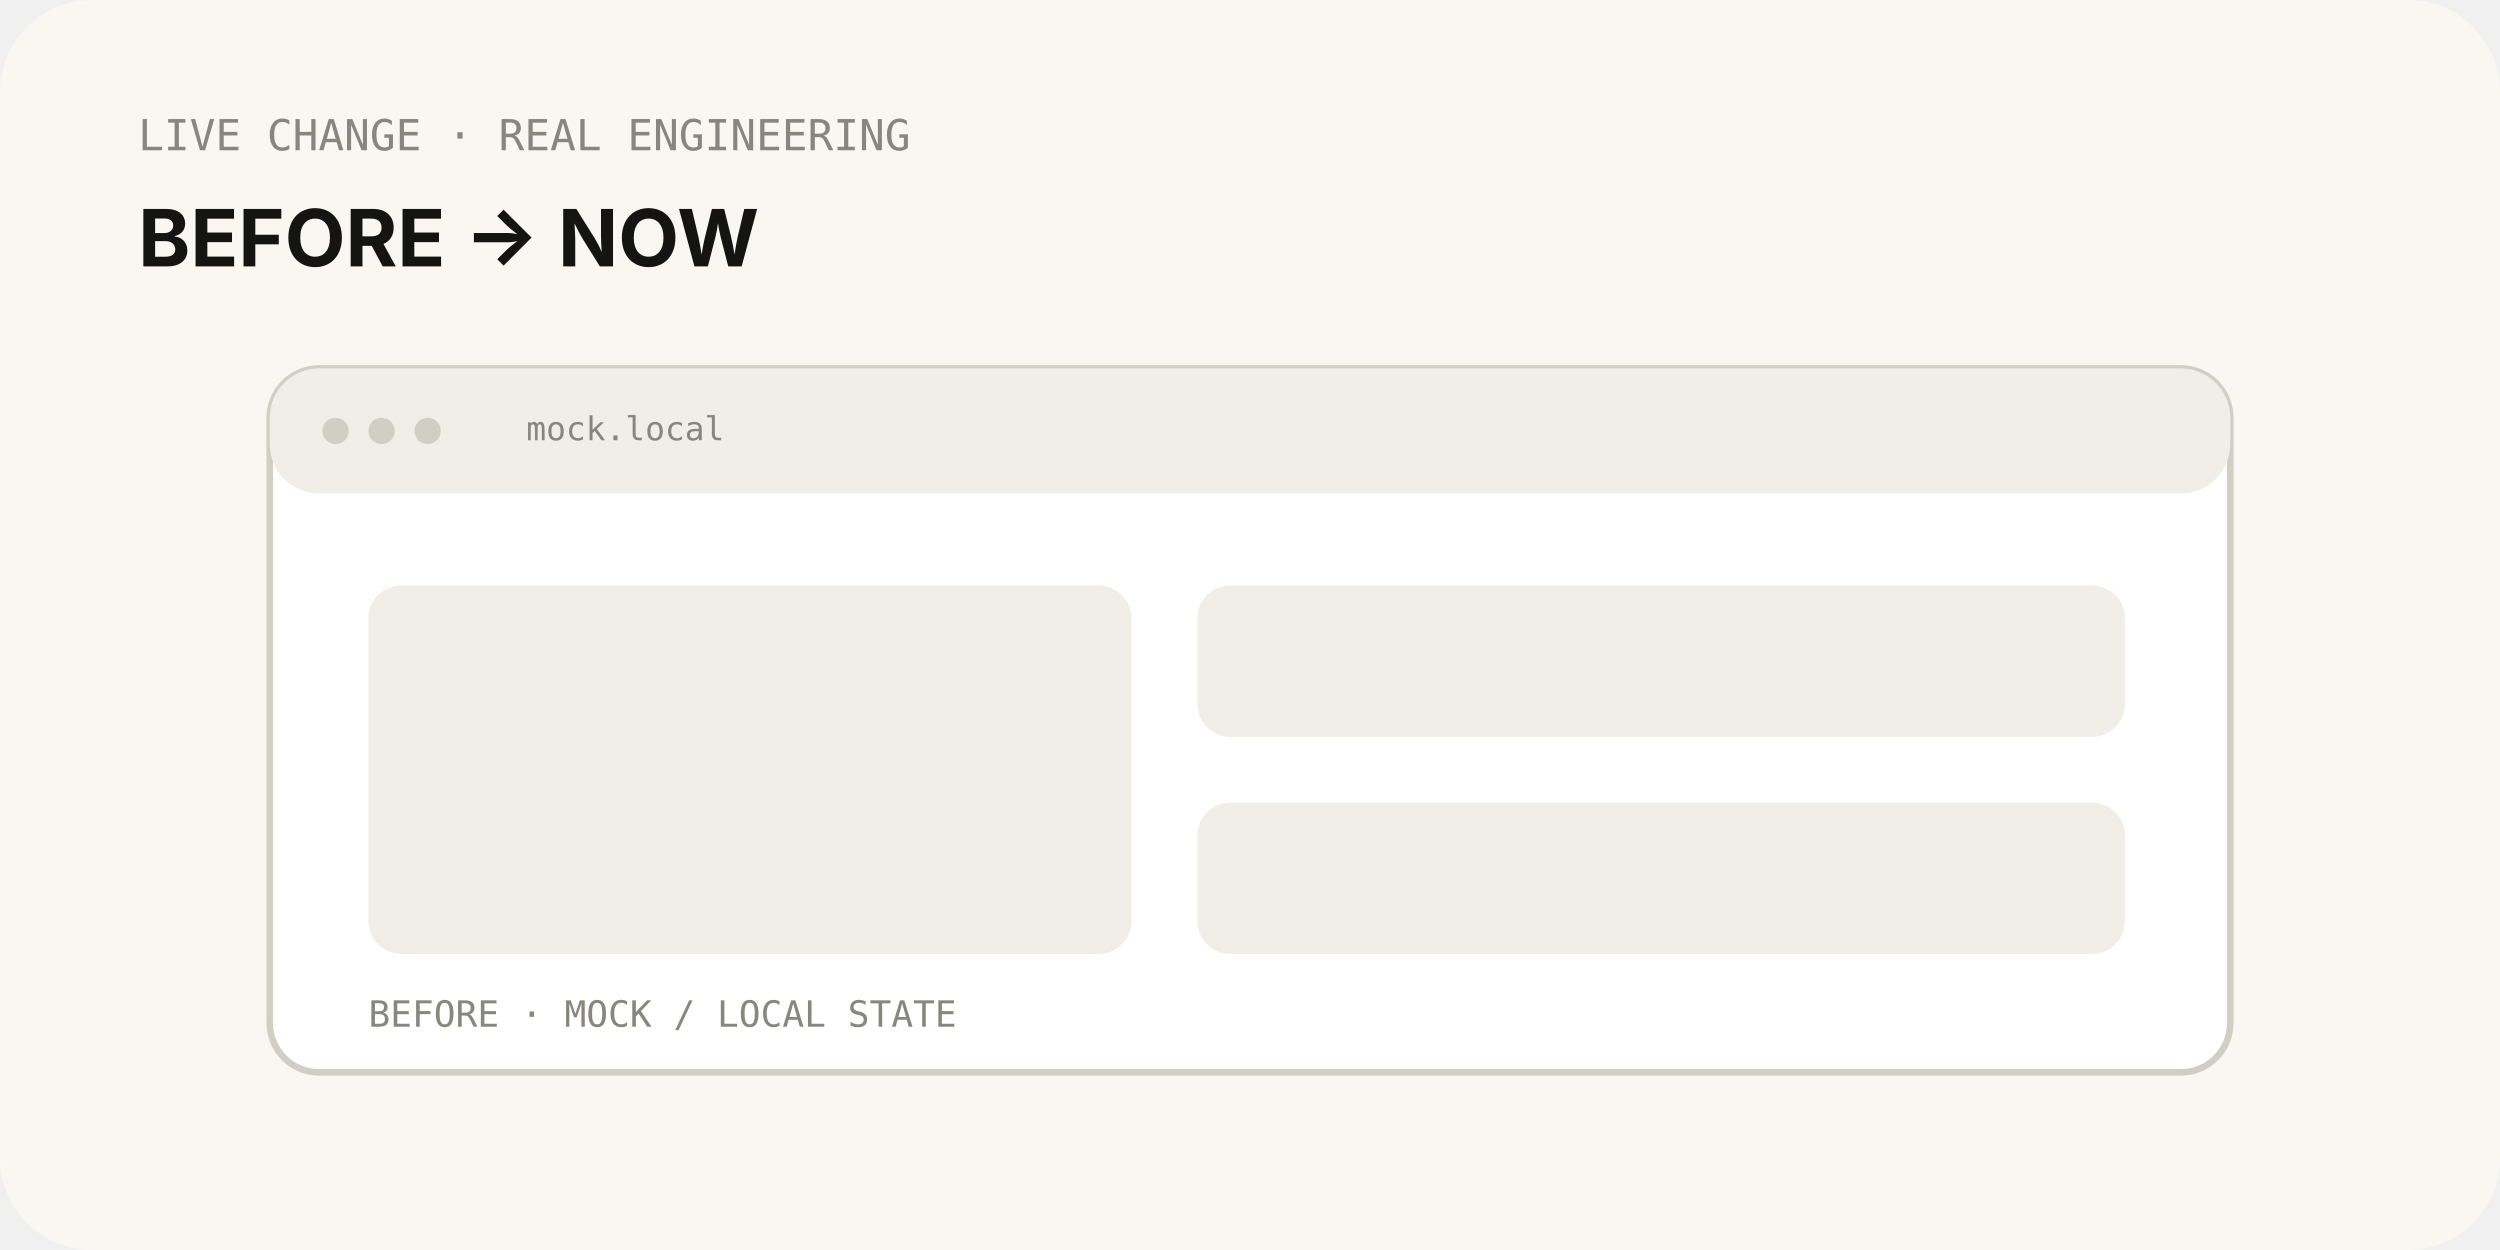
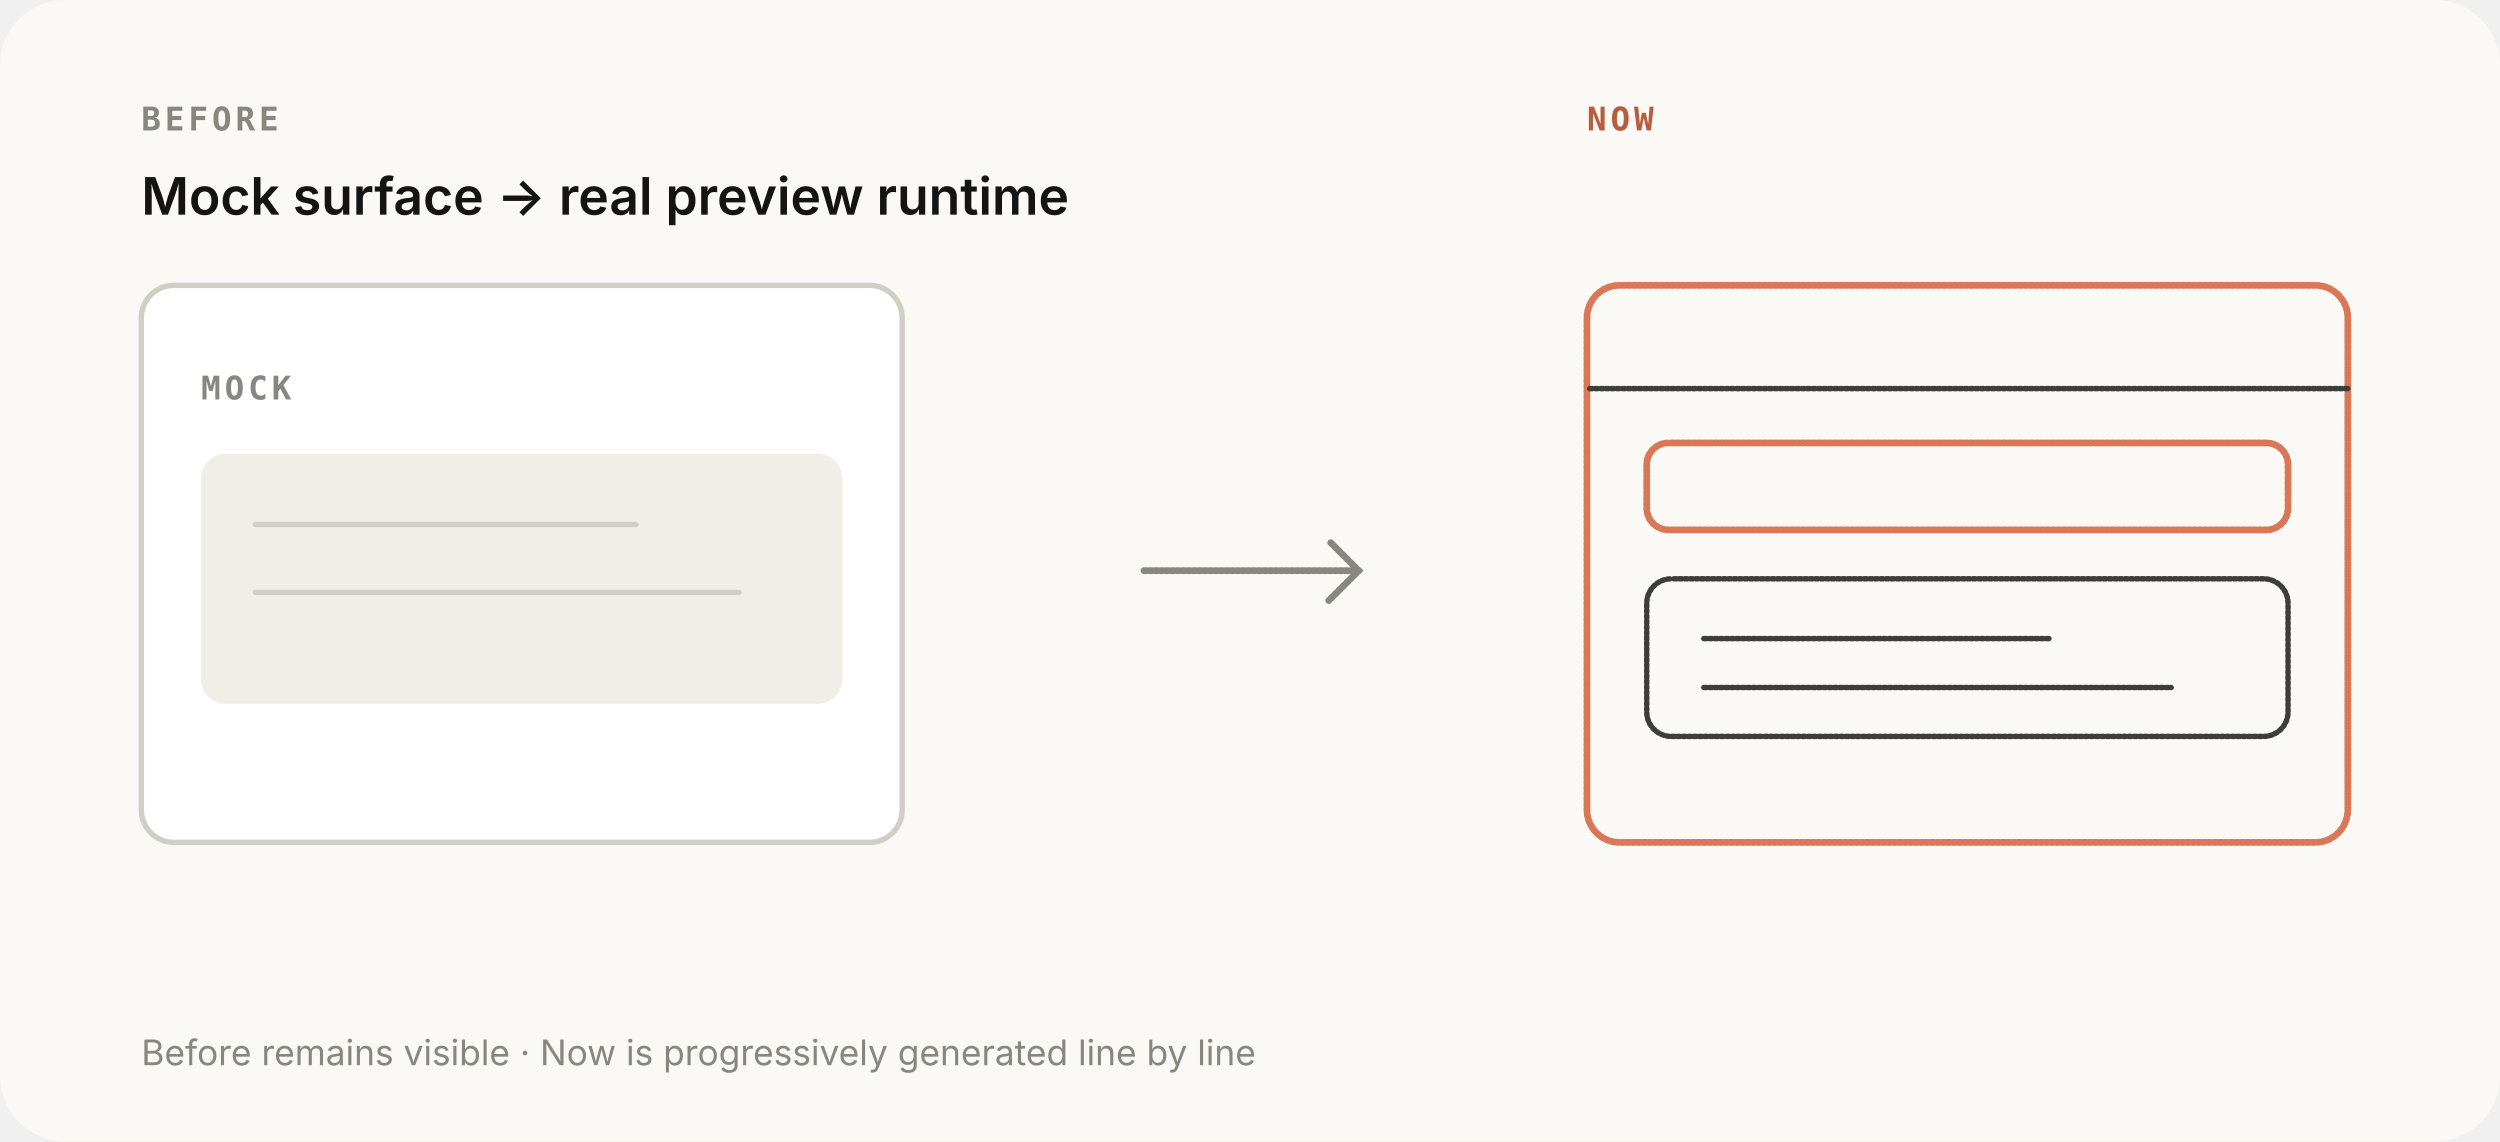
- <svg xmlns="http://www.w3.org/2000/svg" viewBox="0 0 760 380" role="img" aria-labelledby="t d">
+ <svg xmlns="http://www.w3.org/2000/svg" viewBox="0 0 920 420" role="img" aria-labelledby="t d">
  <style>
-   .bg{fill:#F8F7F2}.paper{fill:#fff}.line{stroke:#D1CFC5;stroke-width:2}.muted{fill:#87867F}
-   .ink{fill:#141413}.clay{fill:#D97757}.soft{fill:#E6E3DA}.accentSoft{fill:#FBF0EC}
-   .olive{fill:#788C5D}.mono{font-family:ui-monospace,SFMono-Regular,Menlo,monospace}
-   .sans{font-family:system-ui,-apple-system,Segoe UI,sans-serif}
-   text{dominant-baseline:middle}
- </style>
-   <rect width="760" height="380" rx="28" class="bg" />
-   <text x="42" y="42" class="mono muted" font-size="13">LIVE CHANGE · REAL ENGINEERING</text>
-   <text x="42" y="72" class="sans ink" font-size="24" font-weight="650">BEFORE → NOW</text>
-   <rect x="82" y="112" width="596" height="214" rx="15" class="paper line" />
-   <rect x="82" y="112" width="596" height="38" rx="15" fill="#F0EEE6" />
-   <circle cx="102" cy="131" r="4" fill="#D1CFC5" />
-   <circle cx="116" cy="131" r="4" fill="#D1CFC5" />
-   <circle cx="130" cy="131" r="4" fill="#D1CFC5" />
+     .bg{fill:#FAF9F5}.card{fill:#fff;stroke:#D1CFC5;stroke-width:2}.muted{fill:#87867F}.ink{fill:#141413}.clay{fill:#B85C3E}
+     .label{font:700 12px ui-monospace,SFMono-Regular,Menlo,monospace;letter-spacing:.12em}.title{font:600 19px system-ui,-apple-system,Segoe UI,sans-serif}
+     .body{font:13px system-ui,-apple-system,Segoe UI,sans-serif}.line{stroke:#3D3D3A;stroke-width:2;fill:none;stroke-linecap:round;stroke-linejoin:round}
+     .soft{stroke:#D1CFC5;stroke-width:2;fill:none;stroke-linecap:round;stroke-linejoin:round}
+     .now{stroke:#D97757}.fillNow{fill:#FBF0EC;stroke:#D97757;stroke-width:2}.fillSoft{fill:#fff;stroke:#D1CFC5;stroke-width:2}
+     .draw{fill:none;stroke:#D97757;stroke-width:2.5;stroke-linecap:round;stroke-linejoin:round;stroke-dasharray:1;stroke-dashoffset:1}
+     .drawSoft{fill:none;stroke:#3D3D3A;stroke-width:2;stroke-linecap:round;stroke-linejoin:round;stroke-dasharray:1;stroke-dashoffset:1}
+     .fade{opacity:0}.arrow{stroke:#87867F;stroke-width:2.5;fill:none;stroke-linecap:round;stroke-dasharray:1;stroke-dashoffset:1}
+     @media (prefers-reduced-motion:reduce){.draw,.drawSoft,.arrow{stroke-dashoffset:0}.fade{opacity:1}}
+   </style>
+   <rect class="bg" width="920" height="420" rx="24" />
+   <text x="52" y="48" class="label muted">BEFORE</text>
+   <text x="584" y="48" class="label clay">NOW</text>
+   <text x="52" y="79" class="title ink">Mock surface → real preview runtime</text>
+   <g transform="translate(52 105)">
+     <rect x="0" y="0" width="280" height="205" rx="12" class="card" />
+     <text x="22" y="42" class="label muted">MOCK</text>
+     <rect x="22" y="62" width="236" height="92" rx="9" fill="#F0EEE6" />
+     <path d="M42 88 H182 M42 113 H220" class="soft" />
+   </g>
  <g>
-     <text x="160" y="131" class="mono muted" font-size="10">mock.local</text>
-     <rect x="112" y="178" width="232" height="112" rx="10" fill="#F0EEE6" />
-     <rect x="364" y="178" width="282" height="46" rx="10" fill="#F0EEE6" />
-     <rect x="364" y="244" width="282" height="46" rx="10" fill="#F0EEE6" />
-     <text x="112" y="309" class="mono muted" font-size="11">BEFORE · MOCK / LOCAL STATE</text>
-     <animate attributeName="opacity" values="1;1;0;0" keyTimes="0;0.28;0.48;1" dur="6s" repeatCount="1" fill="freeze" />
+     <path class="arrow" pathLength="1" d="M420 210 H500">
+       <animate attributeName="stroke-dashoffset" from="1" to="0" dur=".6s" begin=".25s" fill="freeze" />
+     </path>
+     <path class="arrow" pathLength="1" d="M489 199 L500 210 L489 221">
+       <animate attributeName="stroke-dashoffset" from="1" to="0" dur=".35s" begin=".68s" fill="freeze" />
+     </path>
  </g>
-   <g opacity="0">
-     <text x="160" y="131" class="mono olive" font-size="10">preview-abc123.vercel.app</text>
-     <rect x="112" y="178" width="232" height="112" rx="14" fill="#fff" stroke="#788C5D" stroke-width="2" />
-     <rect x="132" y="198" width="132" height="10" rx="5" fill="#D1CFC5" />
-     <rect x="132" y="224" width="180" height="8" rx="4" class="soft" />
-     <rect x="132" y="248" width="155" height="8" rx="4" class="soft" />
-     <rect x="364" y="178" width="282" height="46" rx="12" fill="#F3F6EE" stroke="#788C5D" />
-     <text x="384" y="201" class="mono olive" font-size="10">✓ REAL API</text>
-     <rect x="364" y="244" width="282" height="46" rx="12" fill="#F3F6EE" stroke="#788C5D" />
-     <text x="384" y="267" class="mono olive" font-size="10">✓ BROWSER VERIFIED</text>
-     <text x="112" y="309" class="mono olive" font-size="11">NOW · REAL ROUTE + API + STATE</text>
-     <animate attributeName="opacity" values="0;0;1;1" keyTimes="0;0.28;0.52;1" dur="6s" repeatCount="1" fill="freeze" />
+   <g transform="translate(584 105)">
+     <rect x="0" y="0" width="280" height="205" rx="12" class="draw" pathLength="1">
+       <animate attributeName="stroke-dashoffset" from="1" to="0" dur=".6s" begin="1s" fill="freeze" />
+     </rect>
+     <path d="M0 38 H280" class="drawSoft" pathLength="1">
+       <animate attributeName="stroke-dashoffset" from="1" to="0" dur=".3s" begin="1.55s" fill="freeze" />
+     </path>
+     <rect x="22" y="58" width="236" height="32" rx="8" class="draw" pathLength="1">
+       <animate attributeName="stroke-dashoffset" from="1" to="0" dur=".45s" begin="1.78s" fill="freeze" />
+     </rect>
+     <text x="34" y="79" class="body clay fade">preview-abc123.vercel.app<animate attributeName="opacity" from="0" to="1" dur=".25s" begin="2.18s" fill="freeze" />
+     </text>
+     <rect x="22" y="108" width="236" height="58" rx="9" class="drawSoft" pathLength="1">
+       <animate attributeName="stroke-dashoffset" from="1" to="0" dur=".5s" begin="2.38s" fill="freeze" />
+     </rect>
+     <path d="M42 130 H170 M42 148 H215" class="drawSoft" pathLength="1">
+       <animate attributeName="stroke-dashoffset" from="1" to="0" dur=".45s" begin="2.82s" fill="freeze" />
+     </path>
+     <text x="198" y="190" class="label clay fade">VERIFIED<animate attributeName="opacity" from="0" to="1" dur=".25s" begin="3.22s" fill="freeze" />
+     </text>
  </g>
+   <text x="52" y="392" class="body muted">Before remains visible · Now is progressively generated line by line</text>
</svg>
